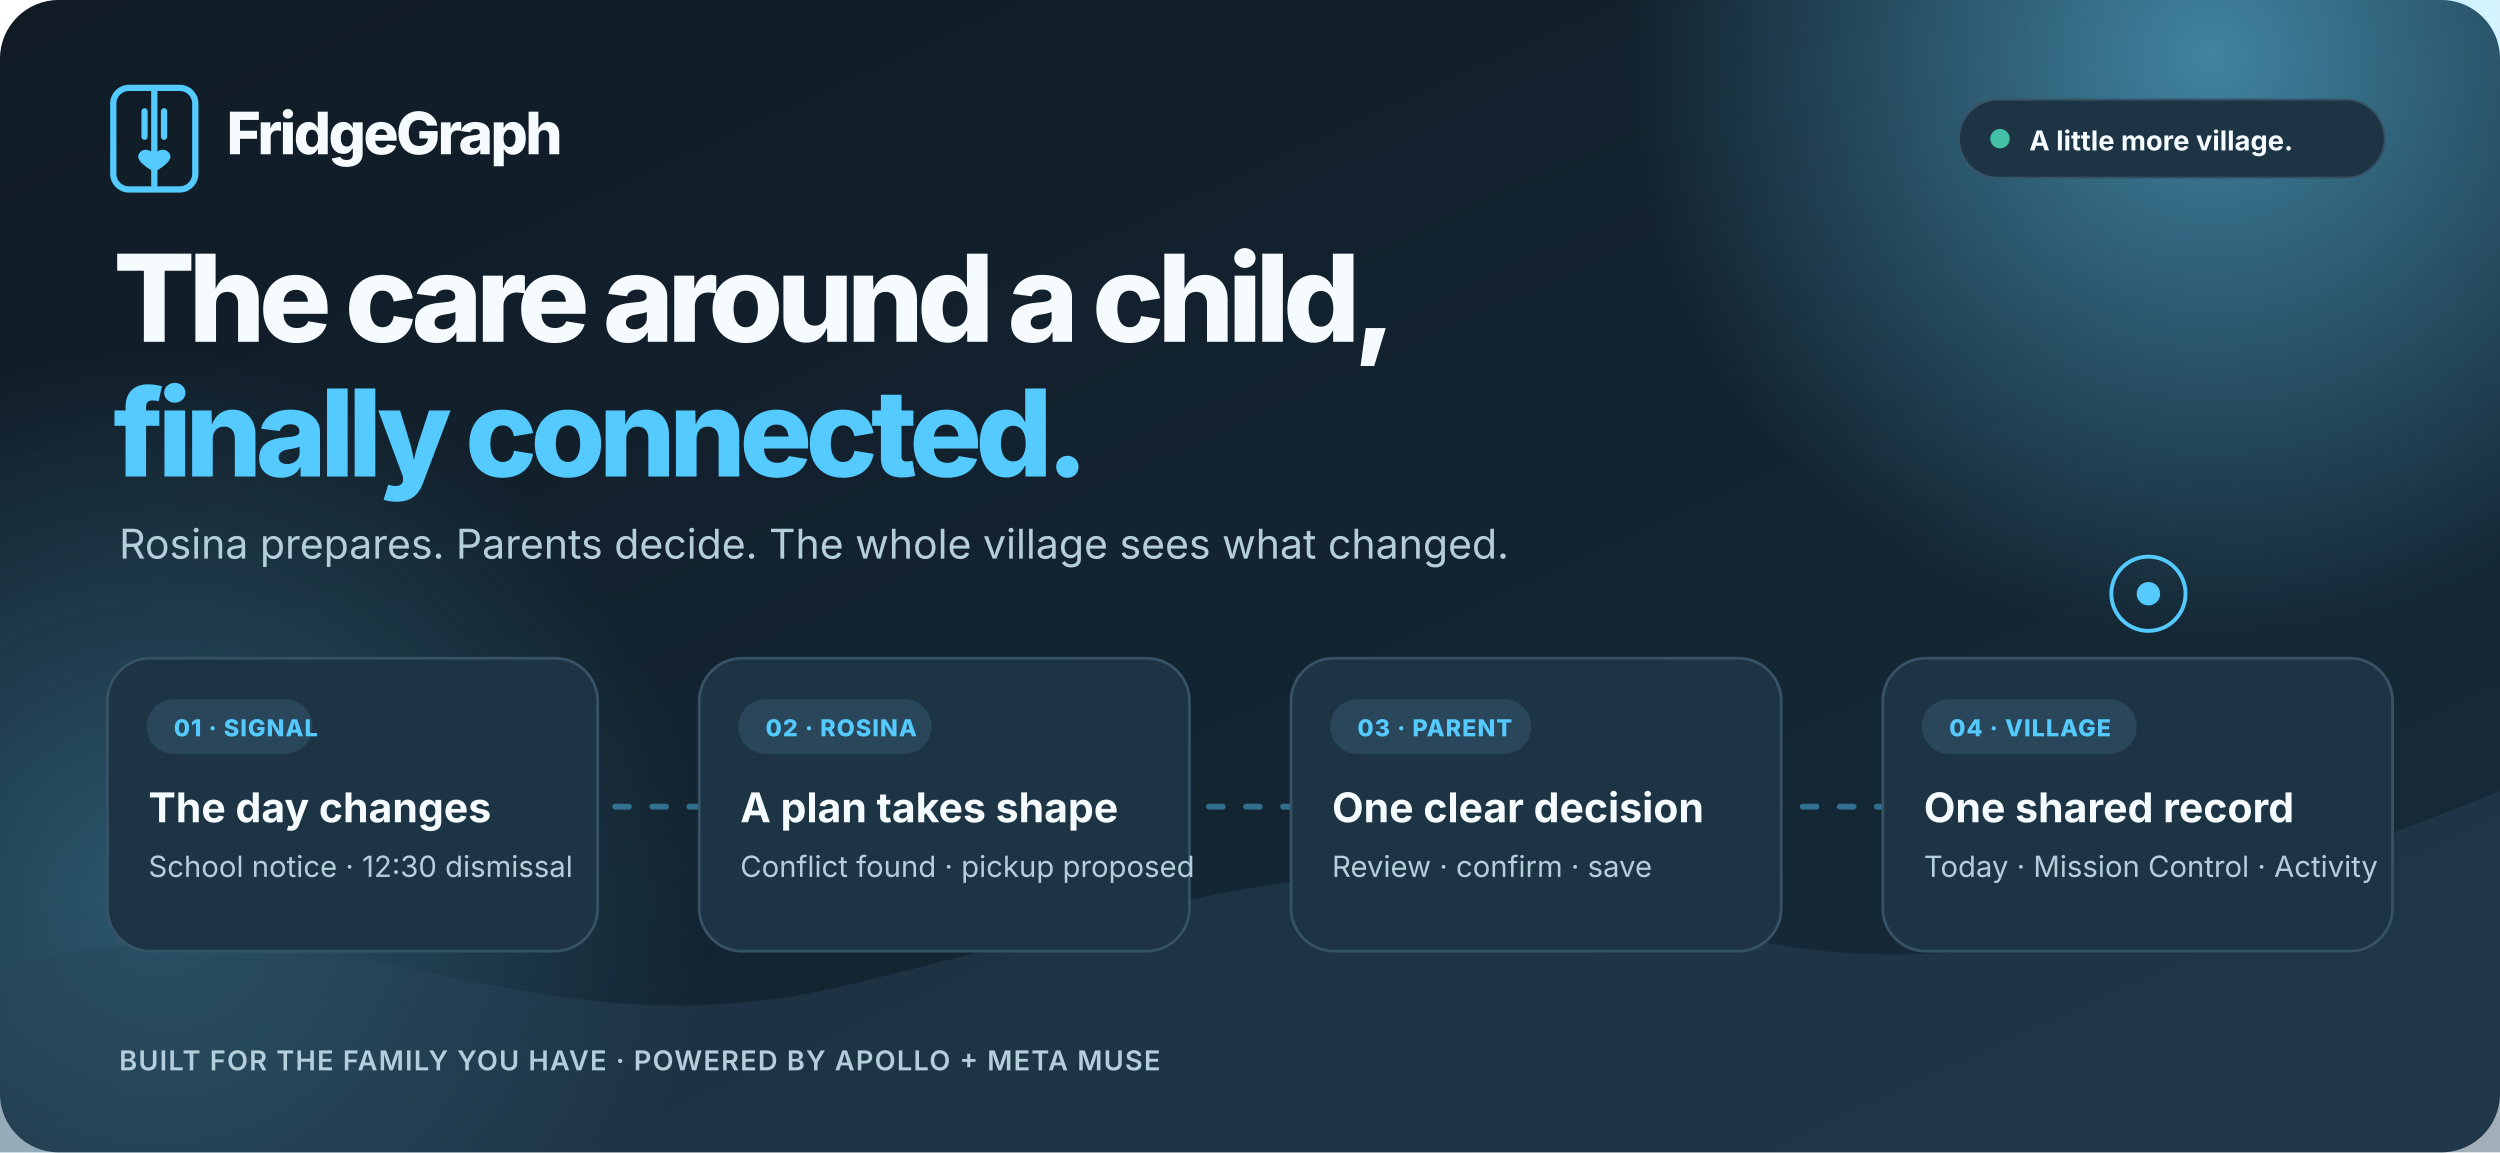
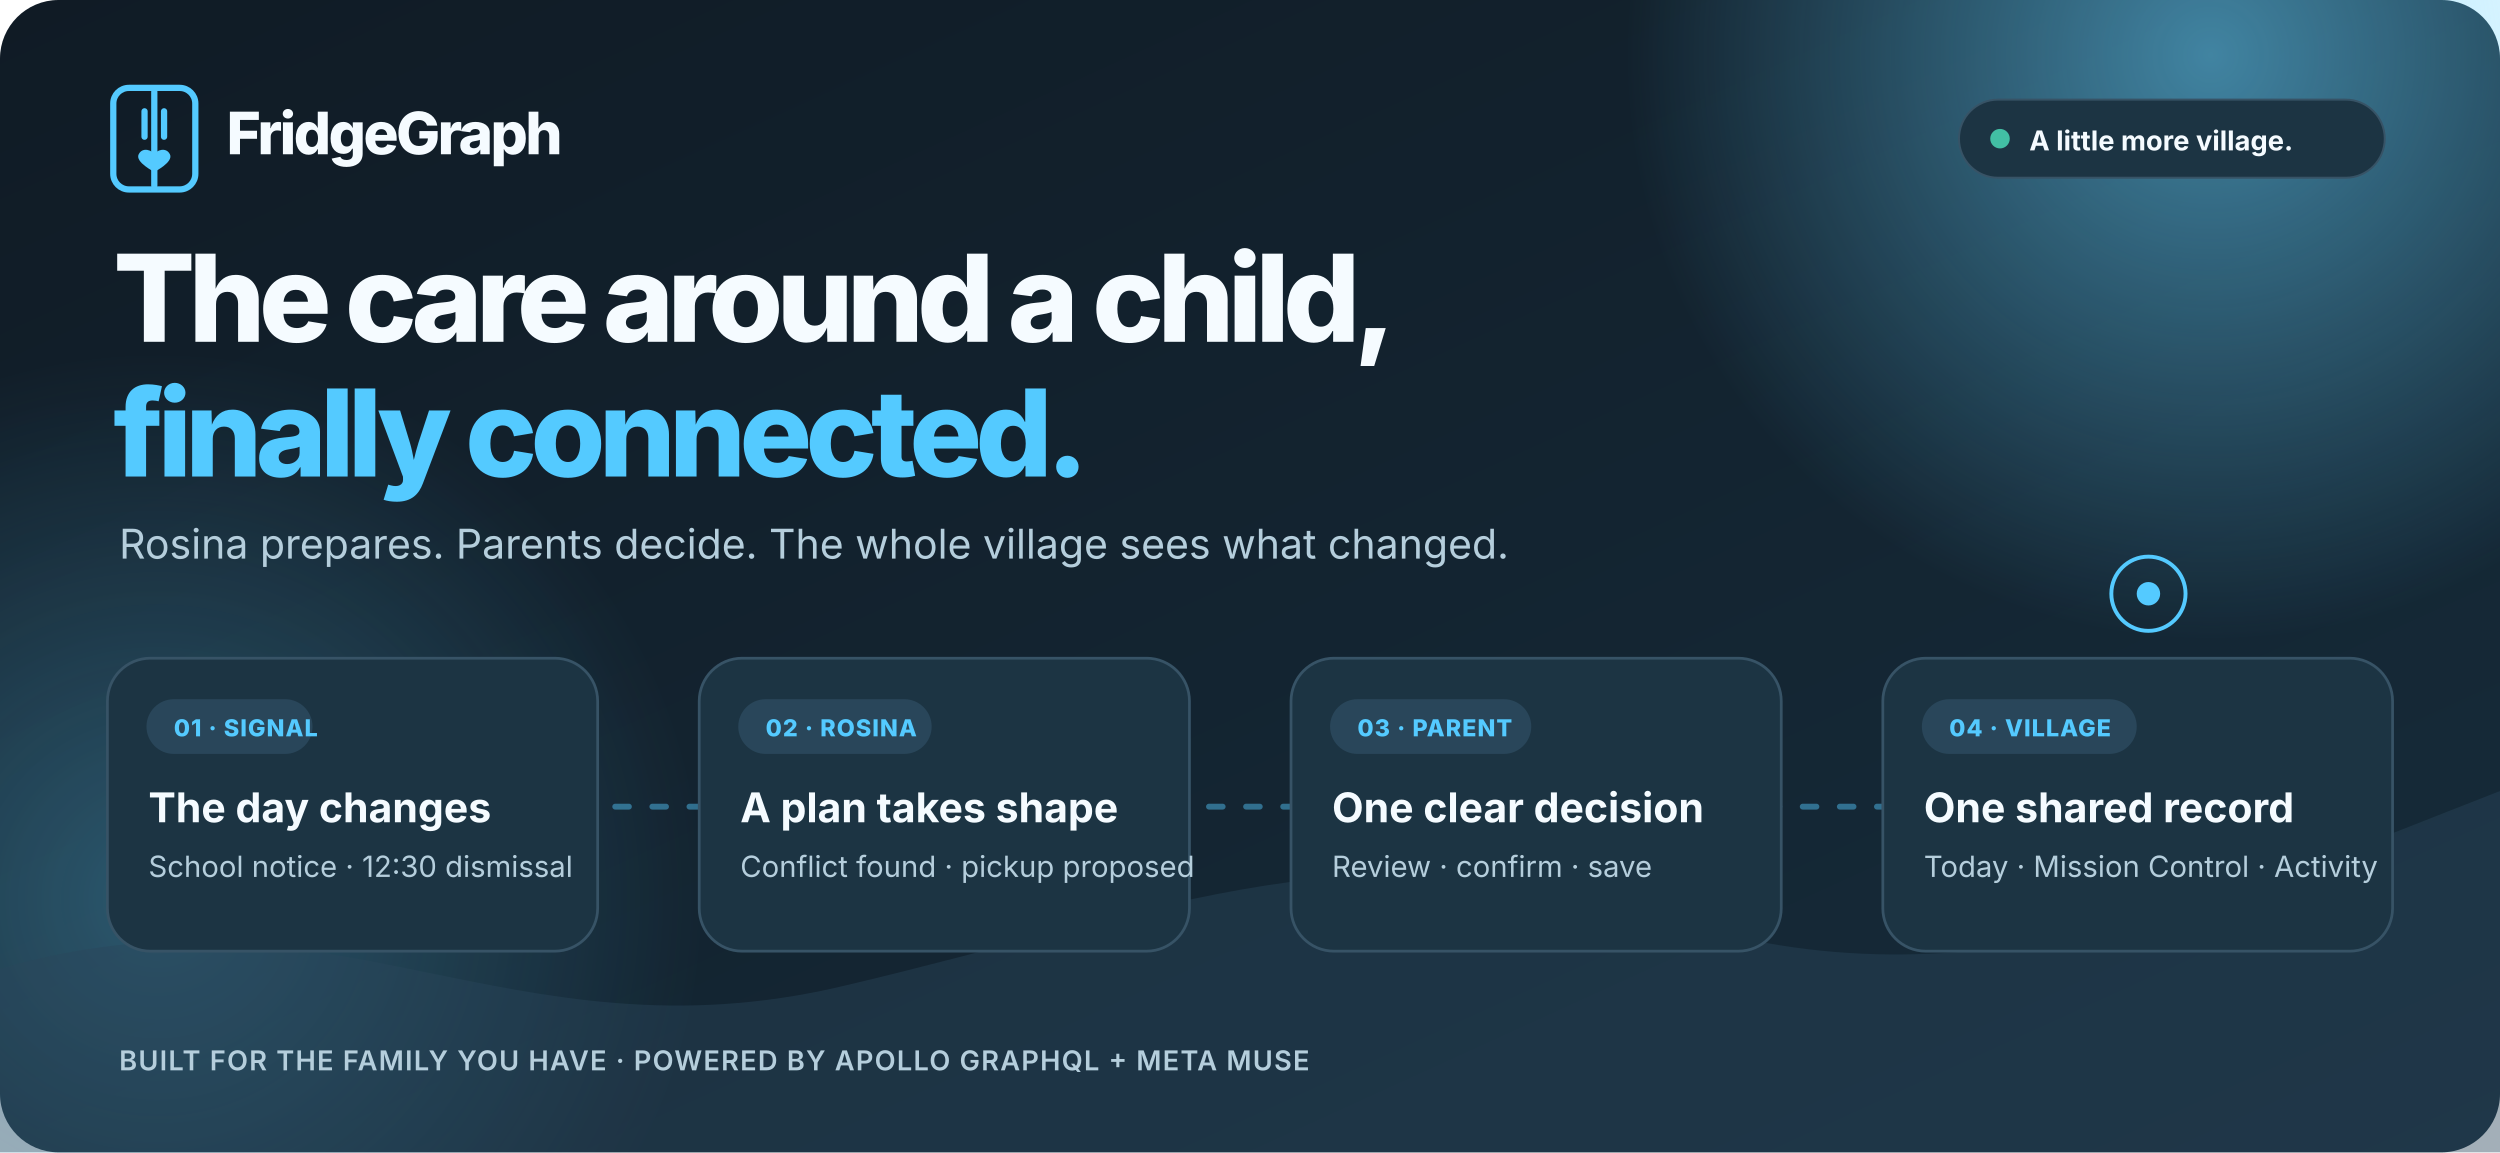
<svg xmlns="http://www.w3.org/2000/svg" viewBox="0 0 1280 590" role="img" aria-labelledby="title desc">
  <defs>
    <linearGradient id="sky" x1="0" y1="0" x2="1" y2="1">
      <stop stop-color="#101b25" />
      <stop offset="1" stop-color="#162c3b" />
    </linearGradient>
    <radialGradient id="glow">
      <stop stop-color="#66d3ff" stop-opacity=".55" />
      <stop offset="1" stop-color="#66d3ff" stop-opacity="0" />
    </radialGradient>
    <style>
    svg { font-family: Inter, Geist, -apple-system, BlinkMacSystemFont, 'Segoe UI', sans-serif; }
    .card { fill:#1c3443; stroke:#375366; stroke-width:1.4; }
    .ink { fill:#f5fbff; } .muted { fill:#b5cedc; } .blue { fill:#54caff; }
    .beam { fill:none; stroke:#54caff; stroke-width:3; stroke-linecap:round; stroke-dasharray:7 12; opacity:.45; }
    .beamflow { animation: flow 9s linear infinite; }
    .lift1 { animation: lift 9s ease-in-out infinite; }
    .lift2 { animation: lift 9s ease-in-out -2.25s infinite; }
    .lift3 { animation: lift 9s ease-in-out -4.5s infinite; }
    .lift4 { animation: lift 9s ease-in-out -6.75s infinite; }
    .pulse { transform-origin:1100px 304px; animation: pulse 3.6s ease-out infinite; }
    .spark { animation: blink 3.6s ease-in-out infinite; }
    @keyframes flow { to { stroke-dashoffset:-76; } }
    @keyframes lift { 0%,17%,100% { transform:translateY(0); } 6% { transform:translateY(-9px); } }
    @keyframes pulse { 0% { transform:scale(.77); opacity:.75; } 75%,100% { transform:scale(1.36); opacity:0; } }
    @keyframes blink { 0%,60%,100% { opacity:.48; } 77% { opacity:1; } }
    @media (prefers-reduced-motion: reduce) { .beamflow,.lift1,.lift2,.lift3,.lift4,.pulse,.spark { animation:none; } }
  </style>
  </defs>
  <rect width="1280" height="590" rx="30" fill="url(#sky)" />
  <circle cx="1132" cy="28" r="300" fill="url(#glow)" />
  <circle cx="81" cy="460" r="278" fill="url(#glow)" opacity=".55" />
  <path d="M0 496C168 447 261 545 431 505s268-86 423-35 292-13 426-65v185H0Z" fill="#29465a" opacity=".43" />
  <g transform="translate(58 45)">
    <rect width="42" height="52" x="0" y="0" rx="8" fill="none" stroke="#54caff" stroke-width="3.2" />
    <path d="M21 2v48M16 12v13M26 12v13" fill="none" stroke="#54caff" stroke-width="3.2" stroke-linecap="round" />
    <path d="M13 34c2-4 7-2 8 0 1-2 6-4 8 0 2 4-8 9-8 9s-10-5-8-9Z" fill="#54caff" />
    <text x="58" y="34" class="ink" font-size="30" font-weight="800" letter-spacing="-1.3">FridgeGraph</text>
  </g>
  <rect x="1003" y="51" width="218" height="40" rx="20" fill="#1c3443" stroke="#375366" />
  <circle cx="1024" cy="71" r="5" fill="#42bfa4" />
  <text x="1039" y="77" class="ink" font-size="14" font-weight="650">A little more village.</text>
  <text x="58" y="175" class="ink" font-size="62" font-weight="800" letter-spacing="-3.4">The care around a child,</text>
  <text x="58" y="244" class="blue" font-size="62" font-weight="800" letter-spacing="-3.4">finally connected.</text>
  <text x="61" y="286" class="muted" font-size="21">Rosina prepares. Parents decide. The whole village sees what changed.</text>
  <path class="beam beamflow" d="M239 413H1050" />
  <g class="lift1">
    <rect class="card" x="55" y="337" width="251" height="150" rx="22" />
    <rect x="75" y="358" width="85" height="28" rx="14" fill="#29465a" />
    <text x="89" y="377" class="blue" font-size="12" font-weight="800" letter-spacing=".5">01 · SIGNAL</text>
    <text x="76" y="421" class="ink" font-size="21" font-weight="750">The day changes</text>
    <text x="76" y="449" class="muted" font-size="15">School notice · 12:30 dismissal</text>
  </g>
  <g class="lift2">
    <rect class="card" x="358" y="337" width="251" height="150" rx="22" />
    <rect x="378" y="358" width="99" height="28" rx="14" fill="#29465a" />
    <text x="392" y="377" class="blue" font-size="12" font-weight="800" letter-spacing=".5">02 · ROSINA</text>
    <text x="379" y="421" class="ink" font-size="21" font-weight="750">A plan takes shape</text>
    <text x="379" y="449" class="muted" font-size="15">Conflict found · pickup proposed</text>
  </g>
  <g class="lift3">
    <rect class="card" x="661" y="337" width="251" height="150" rx="22" />
    <rect x="681" y="358" width="103" height="28" rx="14" fill="#29465a" />
    <text x="695" y="377" class="blue" font-size="12" font-weight="800" letter-spacing=".5">03 · PARENT</text>
    <text x="682" y="421" class="ink" font-size="21" font-weight="750">One clear decision</text>
    <text x="682" y="449" class="muted" font-size="15">Review · confirm · save</text>
  </g>
  <g class="lift4">
    <rect class="card" x="964" y="337" width="261" height="150" rx="22" />
    <rect x="984" y="358" width="110" height="28" rx="14" fill="#29465a" />
    <text x="998" y="377" class="blue" font-size="12" font-weight="800" letter-spacing=".5">04 · VILLAGE</text>
    <text x="985" y="421" class="ink" font-size="21" font-weight="750">One shared record</text>
    <text x="985" y="449" class="muted" font-size="15">Today · Mission Control · Activity</text>
  </g>
  <circle class="pulse" cx="1100" cy="304" r="19" fill="none" stroke="#54caff" stroke-width="2" />
  <g class="spark">
    <circle cx="1100" cy="304" r="6" fill="#54caff" />
  </g>
-   <text x="61" y="548" class="muted" font-size="14" font-weight="600" letter-spacing=".6">BUILT FOR THE FAMILY YOU HAVE · POWERED BY APOLLO + META MUSE</text>
+   <text x="61" y="548" class="muted" font-size="14" font-weight="600" letter-spacing=".6">BUILT FOR THE FAMILY YOU HAVE · POWERED BY APOLLO GRAPHQL + META MUSE</text>
</svg>
